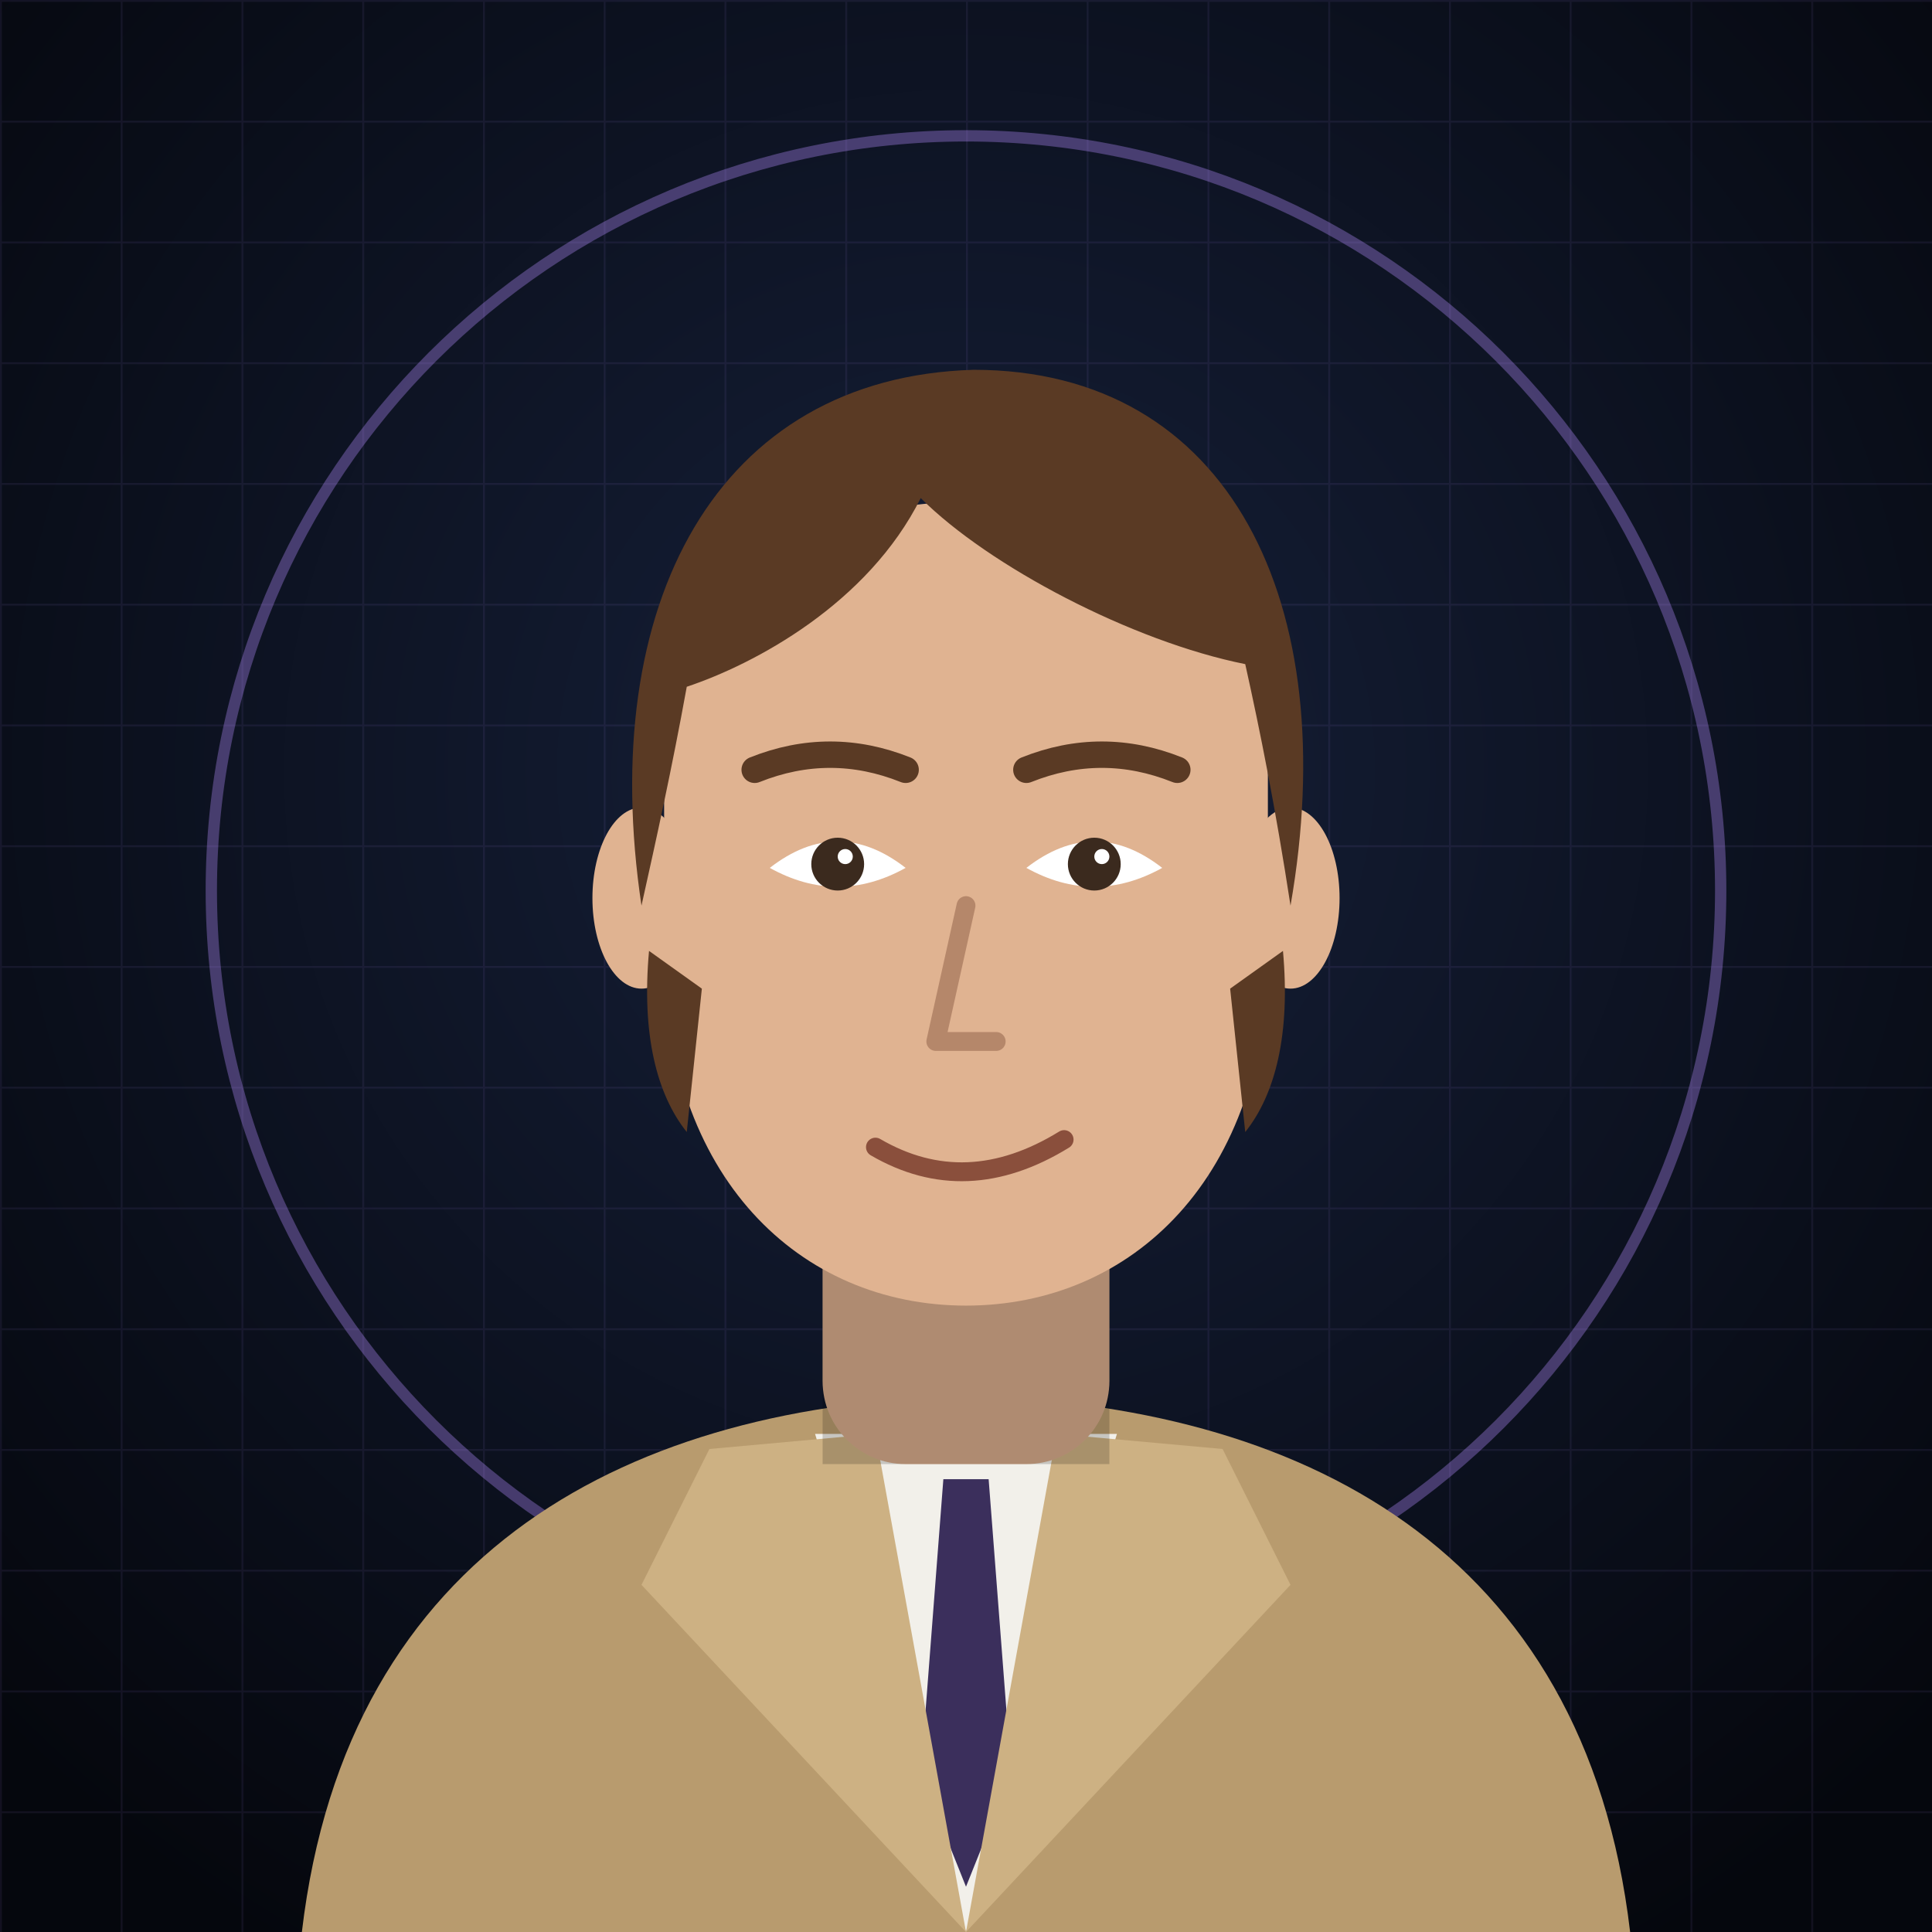
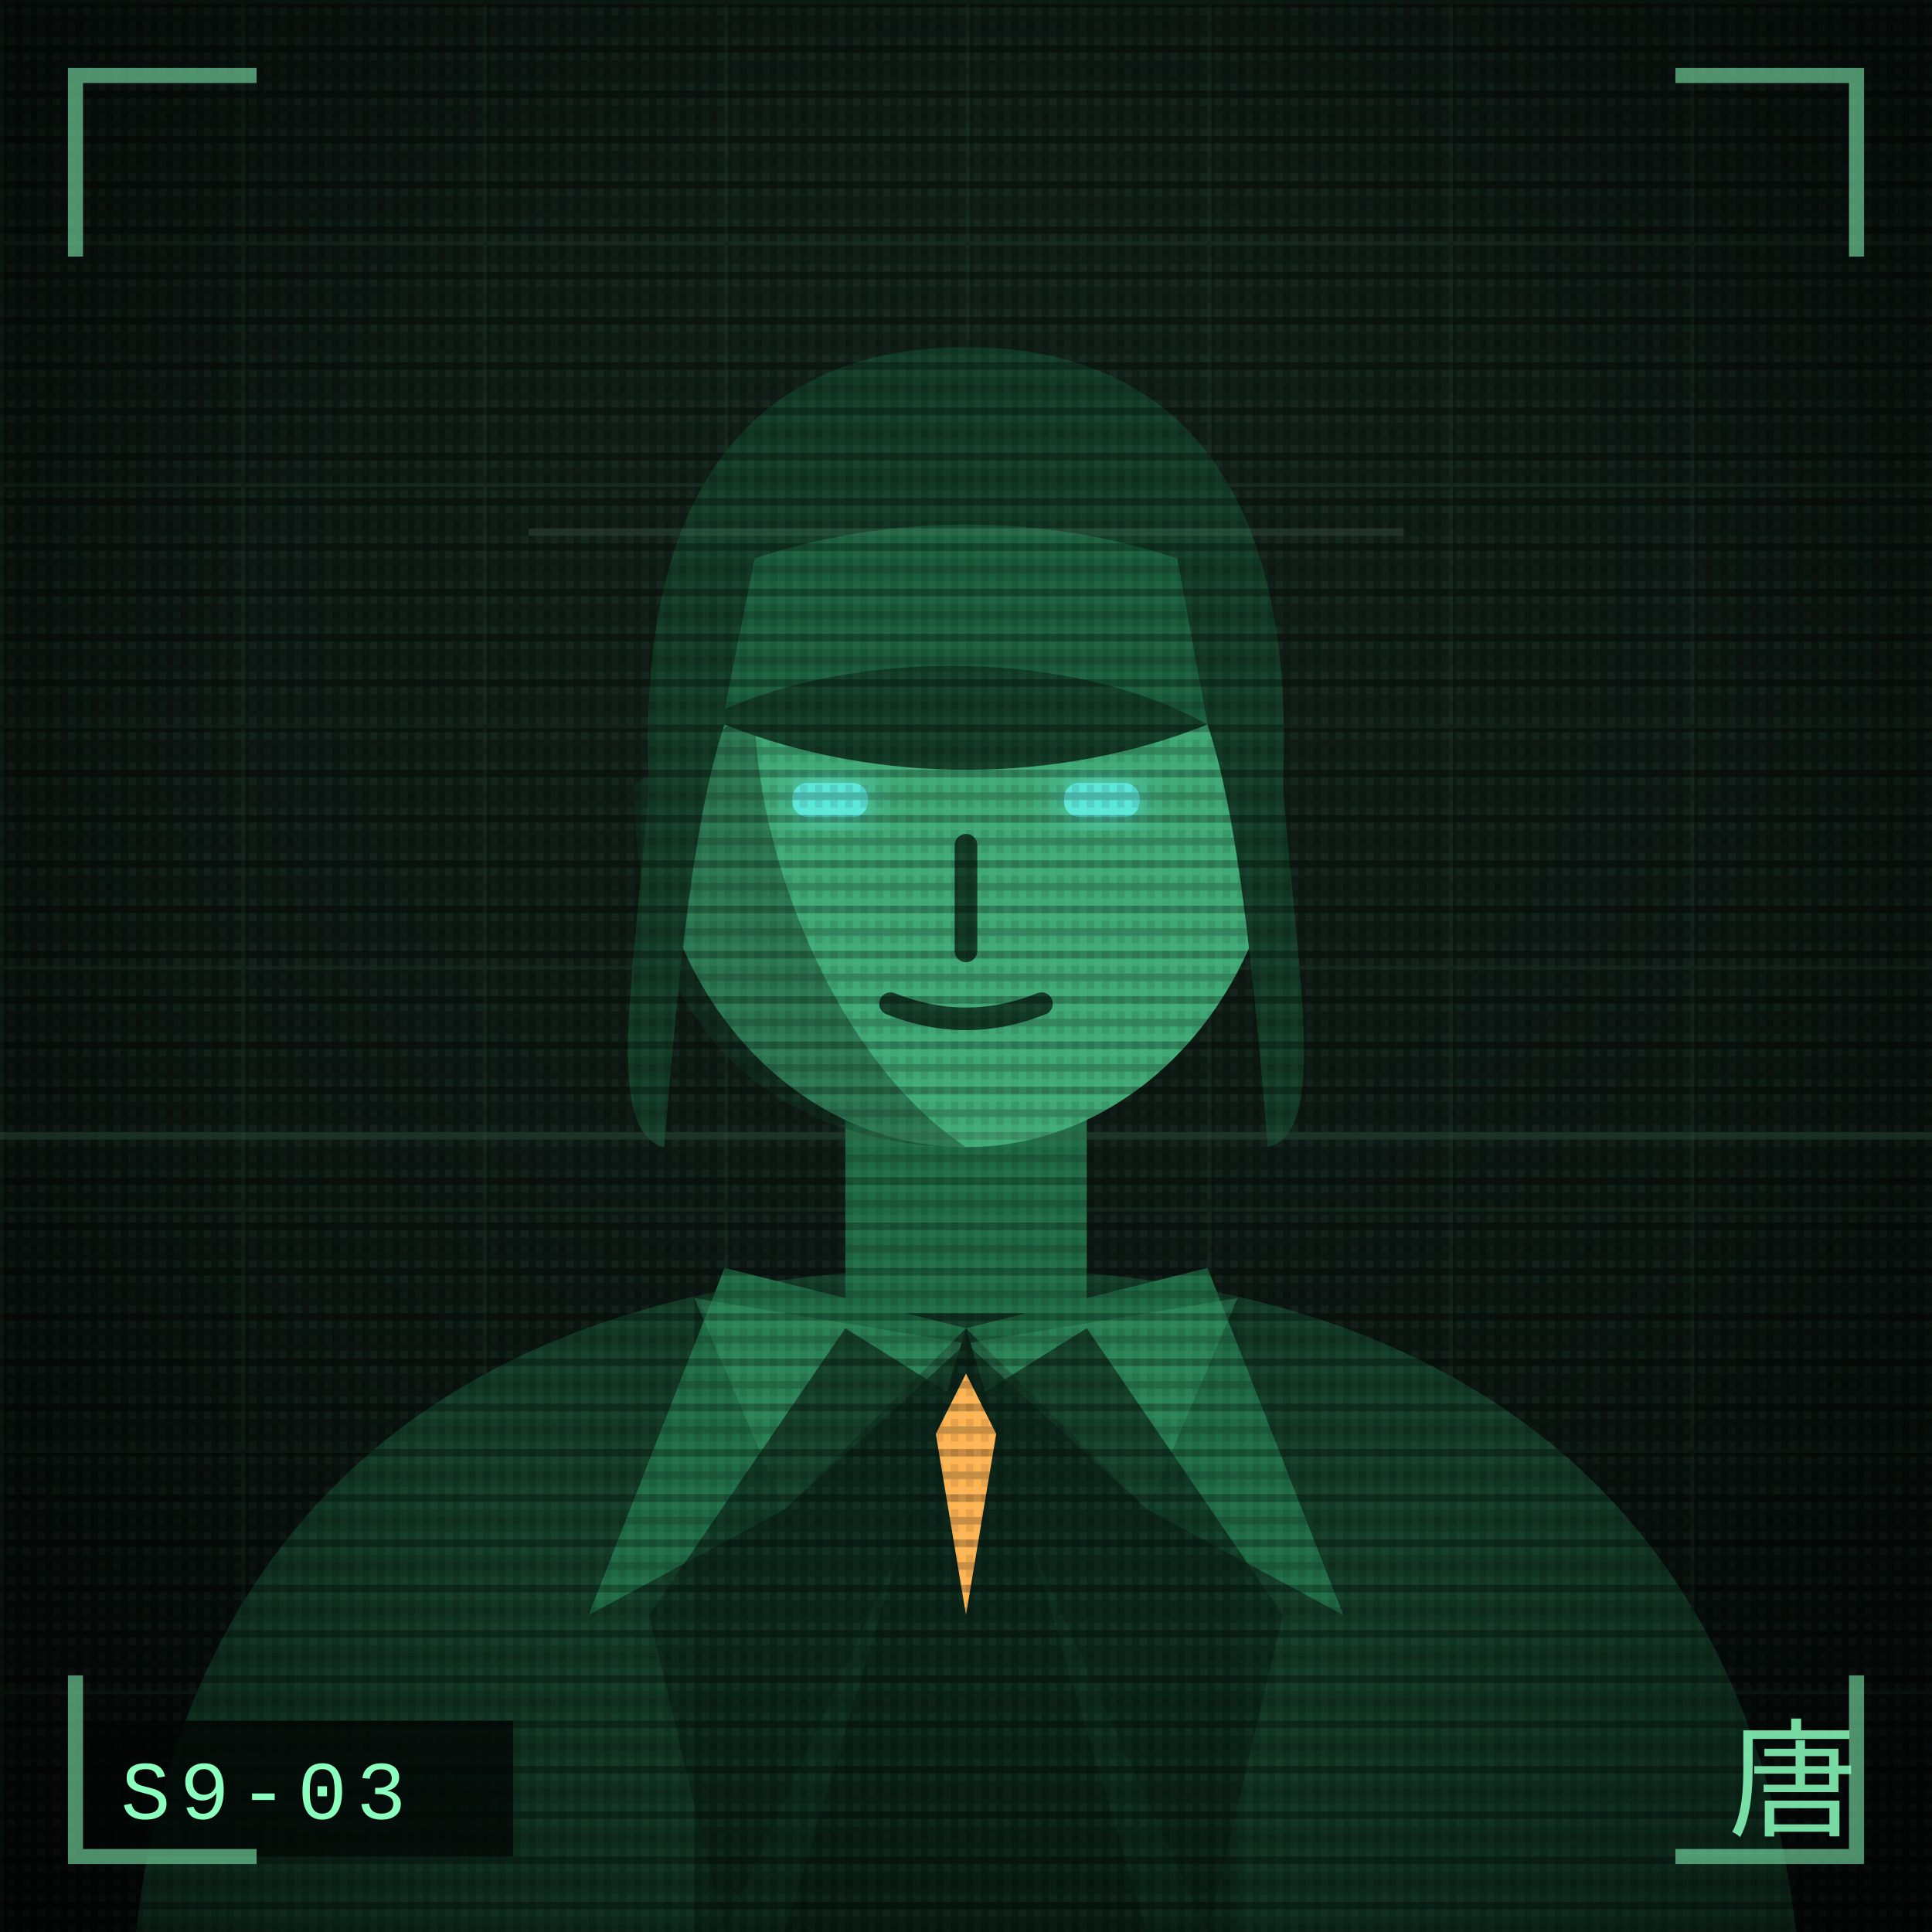
- <svg xmlns="http://www.w3.org/2000/svg" viewBox="0 0 512 512" width="512" height="512">
+ <svg xmlns="http://www.w3.org/2000/svg" viewBox="0 0 256 256" width="256" height="256" role="img" aria-label="Togusa: a mullet, a trench collar and a tie">
  <defs>
-     <radialGradient id="bg" cx="50%" cy="40%" r="70%">
-       <stop offset="0" stop-color="#16203a" />
-       <stop offset="1" stop-color="#05070d" />
+     <radialGradient id="wash" cx="50%" cy="30%" r="85%">
+       <stop offset="0" stop-color="#8bffbe" stop-opacity=".10" />
+       <stop offset="1" stop-color="#8bffbe" stop-opacity="0" />
+     </radialGradient>
+     <radialGradient id="vig" cx="50%" cy="46%" r="72%">
+       <stop offset="55%" stop-color="#000" stop-opacity="0" />
+       <stop offset="100%" stop-color="#000" stop-opacity=".55" />
    </radialGradient>
    <pattern id="grid" width="32" height="32" patternUnits="userSpaceOnUse">
-       <path d="M32 0H0V32" fill="none" stroke="#b58cff" stroke-opacity=".08" stroke-width="1" />
+       <path d="M32 0H0V32" fill="none" stroke="#8bffbe" stroke-opacity=".07" stroke-width="1" />
    </pattern>
-     <radialGradient id="glow" cx="50%" cy="50%" r="50%">
-       <stop offset="0" stop-color="#b58cff" stop-opacity=".9" />
-       <stop offset="1" stop-color="#b58cff" stop-opacity="0" />
-     </radialGradient>
+     <pattern id="scan" width="4" height="3" patternUnits="userSpaceOnUse">
+       <rect width="4" height="1" fill="#000" fill-opacity=".22" />
+     </pattern>
+     <pattern id="dith" width="2" height="2" patternUnits="userSpaceOnUse">
+       <rect width="1" height="1" fill="#000" fill-opacity=".10" />
+       <rect x="1" y="1" width="1" height="1" fill="#c6ffe0" fill-opacity=".045" />
+     </pattern>
+     <filter id="glow" x="-40%" y="-40%" width="180%" height="180%">
+       <feGaussianBlur stdDeviation="2.4" result="b" />
+       <feMerge>
+         <feMergeNode in="b" />
+         <feMergeNode in="SourceGraphic" />
+       </feMerge>
+     </filter>
  </defs>
-   <rect width="512" height="512" fill="url(#bg)" />
-   <rect width="512" height="512" fill="url(#grid)" />
-   <circle cx="256" cy="236" r="200" fill="none" stroke="#b58cff" stroke-opacity=".35" stroke-width="3" />
-   <path d="M80 512C92 410 168 372 256 370C344 372 420 410 432 512Z" fill="#b89b6e" />
-   <path d="M216 380L256 512L296 380Z" fill="#f2f0ea" />
-   <path d="M250 392H262L268 470L256 500L244 470Z" fill="#3b2f5c" />
-   <path d="M188 384L232 380L256 512L170 420Z" fill="#cdb183" />
-   <path d="M324 384L280 380L256 512L342 420Z" fill="#cdb183" />
-   <rect x="218" y="296" width="76" height="92" rx="22" fill="#e0b391" filter="brightness(.9)" />
-   <path d="M218 330Q256 360 294 330V388H218Z" fill="#000" opacity=".18" />
-   <ellipse cx="170" cy="238" rx="13" ry="24" fill="#e0b391" />
-   <ellipse cx="342" cy="238" rx="13" ry="24" fill="#e0b391" />
-   <path d="M176 196C176 112 336 112 336 196V252C336 312 300 346 256 346C212 346 176 312 176 252Z" fill="#e0b391" />
-   <path d="M170 240C158 160 190 100 258 98C326 98 356 160 342 240C338 214 334 194 330 176C300 170 262 150 244 132C230 160 200 176 182 182C178 204 174 222 170 240Z" fill="#5a3a24" />
-   <path d="M172 252C170 274 174 290 182 300L186 262ZM340 252C342 274 338 290 330 300L326 262Z" fill="#5a3a24" />
-   <path d="M200 204Q220 196 240 204M272 204Q292 196 312 204" fill="none" stroke="#5a3a24" stroke-width="7" stroke-linecap="round" />
-   <path d="M204 230Q222 216 240 230Q222 240 204 230Z" fill="#fff" />
-   <path d="M272 230Q290 216 308 230Q290 240 272 230Z" fill="#fff" />
-   <circle cx="222" cy="229" r="7" fill="#3b2a1e" />
-   <circle cx="290" cy="229" r="7" fill="#3b2a1e" />
-   <circle cx="224" cy="227" r="2" fill="#fff" />
-   <circle cx="292" cy="227" r="2" fill="#fff" />
-   <path d="M256 240L248 276H264" fill="none" stroke="#b5876a" stroke-width="5" stroke-linecap="round" stroke-linejoin="round" />
-   <path d="M232 304Q256 318 282 302" fill="none" stroke="#8a4f3c" stroke-width="5" stroke-linecap="round" />
+   <rect width="256" height="256" fill="#040a08" />
+   <rect width="256" height="256" fill="url(#grid)" />
+   <rect width="256" height="256" fill="url(#wash)" />
+   <path d="M18 256C25 196 67 168 128 168C189 168 231 196 238 256Z" fill="#123a26" />
+   <path d="M92 172C104 190 152 190 164 172L164 256H92Z" fill="#0a2418" fill-opacity=".55" />
+   <path d="M96 168L78 214L104 200L128 176Z" fill="#1f6b45" />
+   <path d="M160 168L178 214L152 200L128 176Z" fill="#1f6b45" />
+   <path d="M92 172L104 200L128 178Z" fill="#3fa874" fill-opacity=".35" />
+   <path d="M164 172L152 200L128 178Z" fill="#3fa874" fill-opacity=".35" />
+   <path d="M128 176L104 256H152Z" fill="#0a2418" />
+   <path d="M96 256L128 186L112 176L86 214Z" fill="#0a2418" fill-opacity=".7" />
+   <path d="M160 256L128 186L144 176L170 214Z" fill="#0a2418" fill-opacity=".7" />
+   <path d="M124 190L128 182L132 190L128 214Z" fill="#ffb454" />
+   <rect x="112" y="140" width="32" height="34" fill="#1f6b45" />
+   <ellipse cx="128" cy="104" rx="42" ry="48" fill="#3fa874" />
+   <path d="M84 104 C84 137.6 104 152 128 152 C110 140.0 100 112 100 94Z" fill="#123a26" fill-opacity=".45" />
+   <path d="M86 104C84 60 104 46 128 46C152 46 172 60 170 104C172 130 176 150 168 152C166 128 164 108 160 96C140 104 116 104 96 96C92 108 90 128 88 152C80 150 84 130 86 104Z" fill="#123a26" />
+   <path d="M96 94C114 86 142 86 160 96L156 74C138 68 118 68 100 74Z" fill="#1f6b45" fill-opacity=".7" />
+   <g filter="url(#glow)">
+     <rect x="105.0" y="103.75" width="10" height="4.5" rx="2" fill="#5be7d8" />
+     <rect x="141.0" y="103.75" width="10" height="4.5" rx="2" fill="#5be7d8" />
+   </g>
+   <path d="M128 112V126" stroke="#123a26" stroke-width="3" stroke-linecap="round" />
+   <path d="M118 133Q128 137 138 133" stroke="#123a26" stroke-width="3" fill="none" stroke-linecap="round" />
+   <rect width="256" height="256" fill="url(#dith)" />
+   <rect width="256" height="256" fill="url(#scan)" />
+   <rect width="256" height="256" fill="url(#vig)" />
+   <rect y="150" width="256" height="1" fill="#8bffbe" fill-opacity=".14" />
+   <rect x="70" y="70" width="116" height="1" fill="#c6ffe0" fill-opacity=".10" />
+   <g font-family="'Liberation Mono',ui-monospace,monospace" font-size="11" letter-spacing="1.2" fill="#8bffbe">
+     <rect x="10" y="228" width="58" height="18" fill="#020604" fill-opacity=".78" />
+     <text x="16" y="241">S9-03</text>
+   </g>
+   <g font-family="'IPAGothic','Noto Sans CJK JP',sans-serif" font-size="17" fill="#8bffbe" fill-opacity=".85" text-anchor="end">
+     <text x="246" y="242">唐</text>
+   </g>
+   <path d="M10 34V10H34" stroke="#8bffbe" stroke-opacity=".55" stroke-width="2" fill="none" />
+   <path d="M222 10H246V34" stroke="#8bffbe" stroke-opacity=".55" stroke-width="2" fill="none" />
+   <path d="M246 222V246H222" stroke="#8bffbe" stroke-opacity=".55" stroke-width="2" fill="none" />
+   <path d="M34 246H10V222" stroke="#8bffbe" stroke-opacity=".55" stroke-width="2" fill="none" />
</svg>
